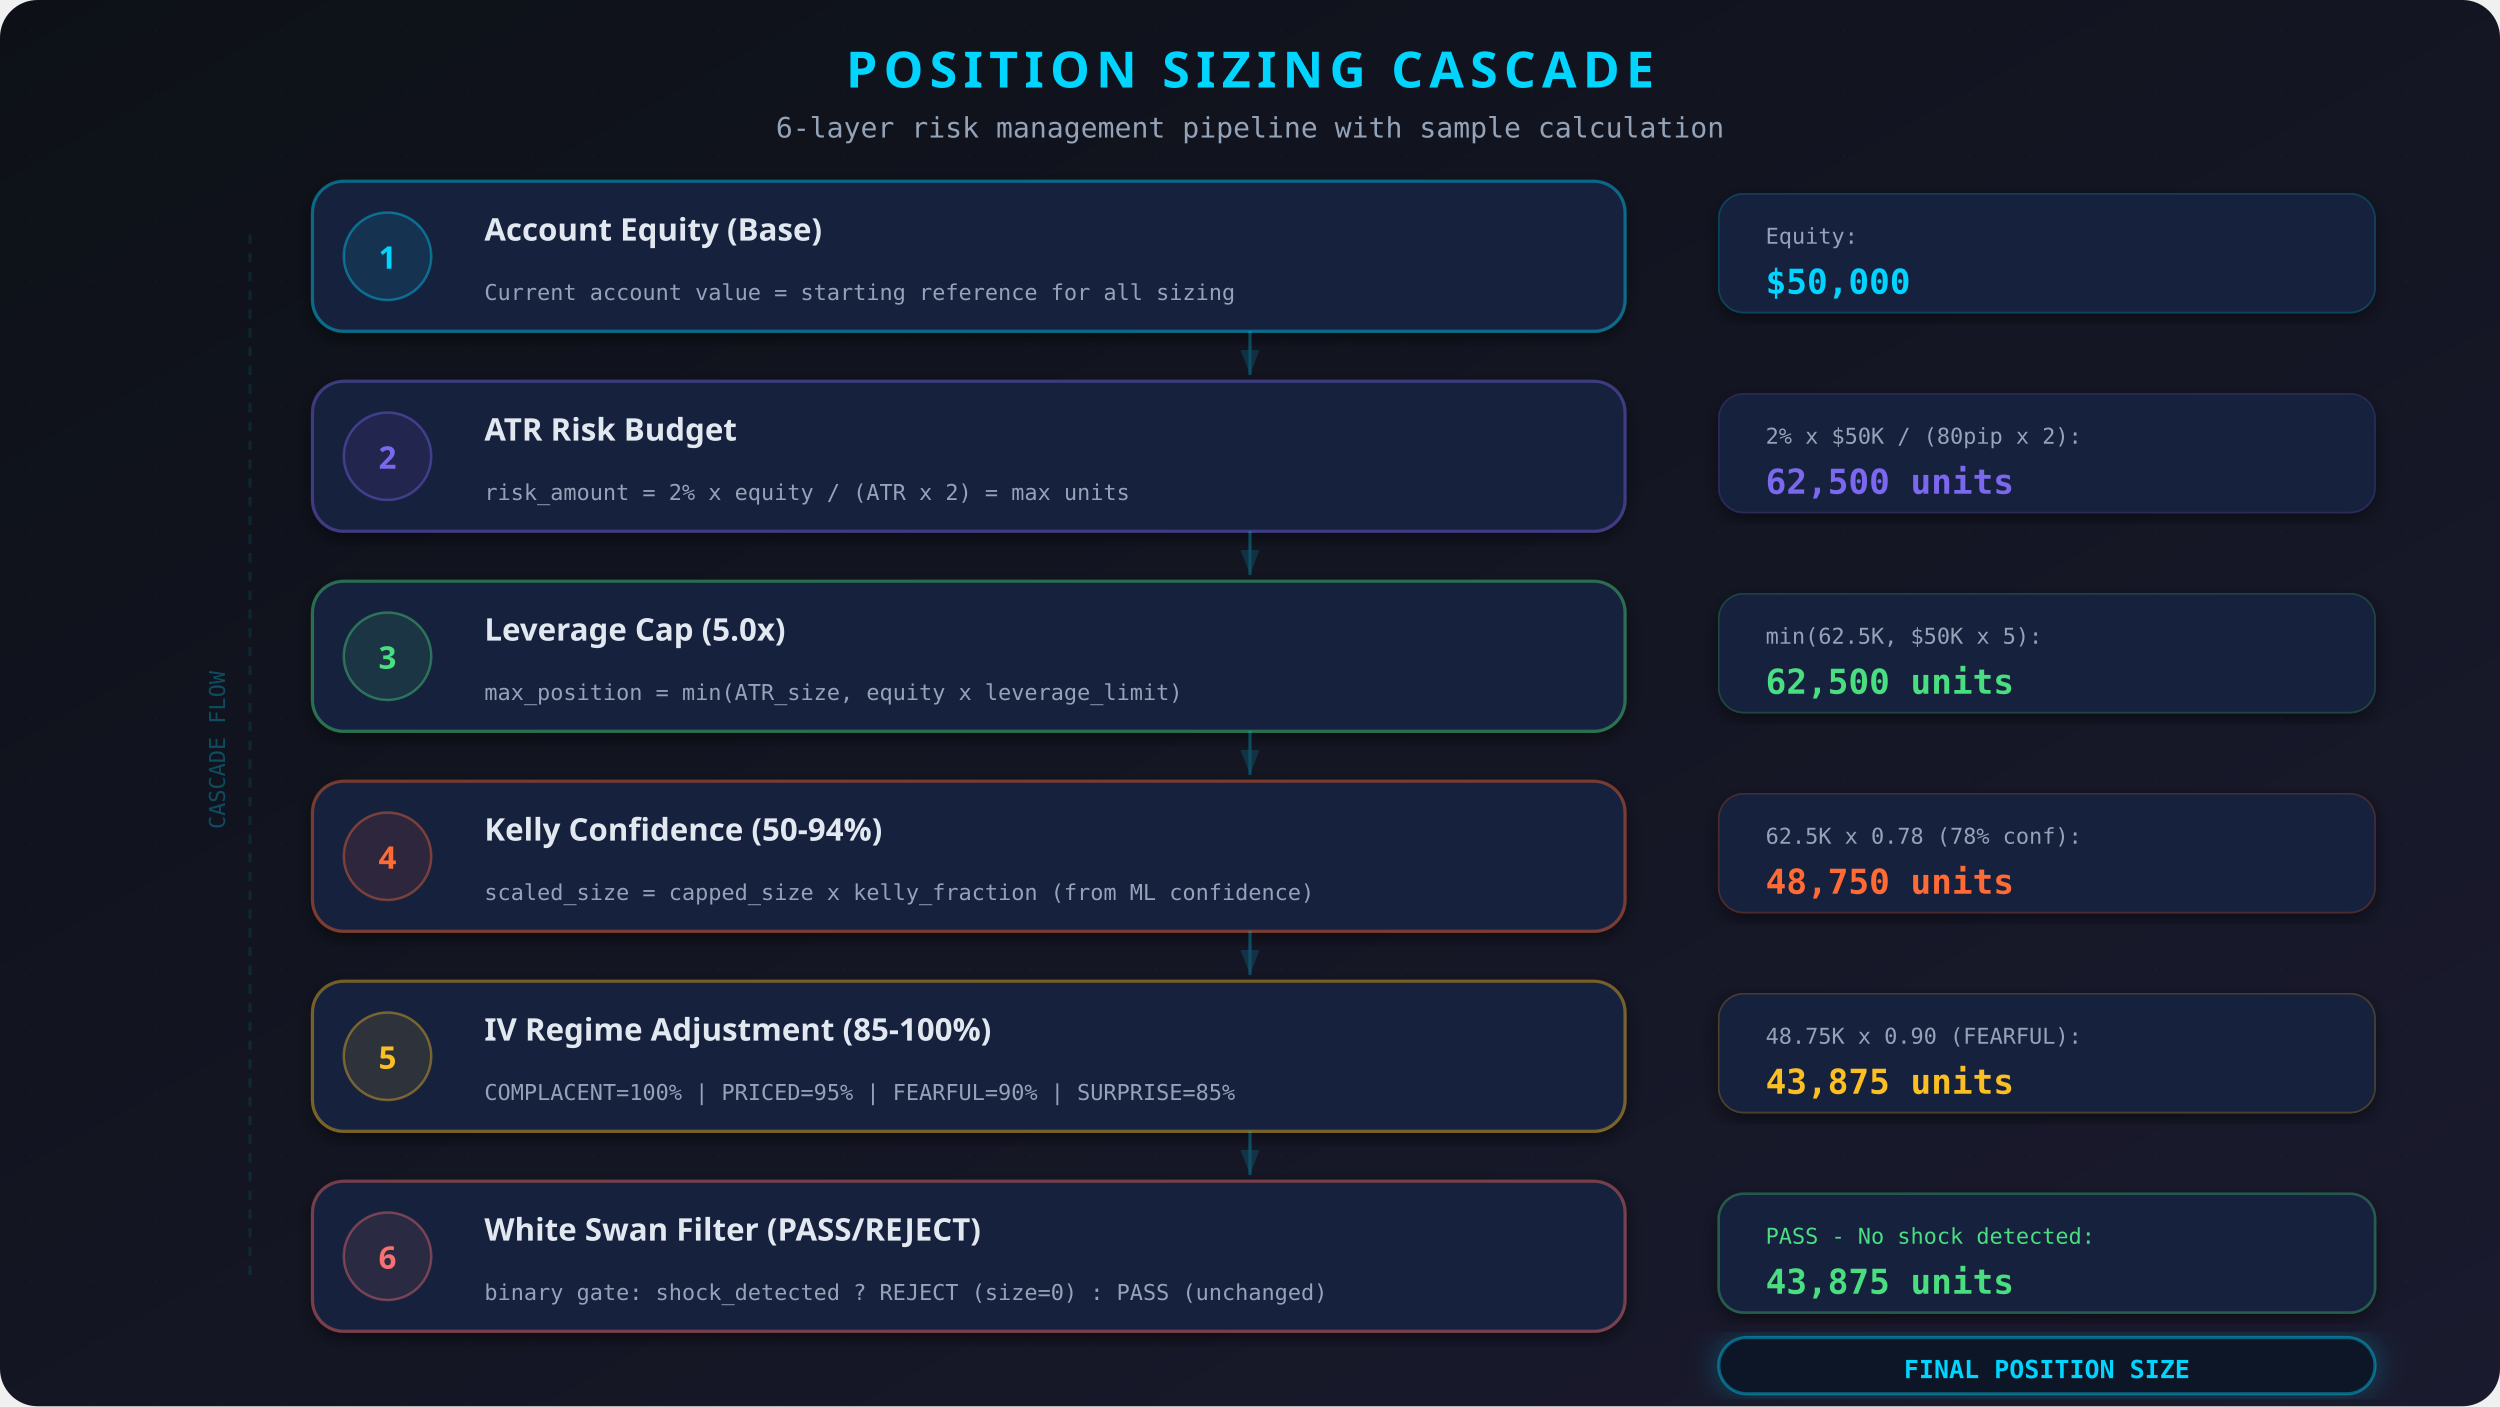
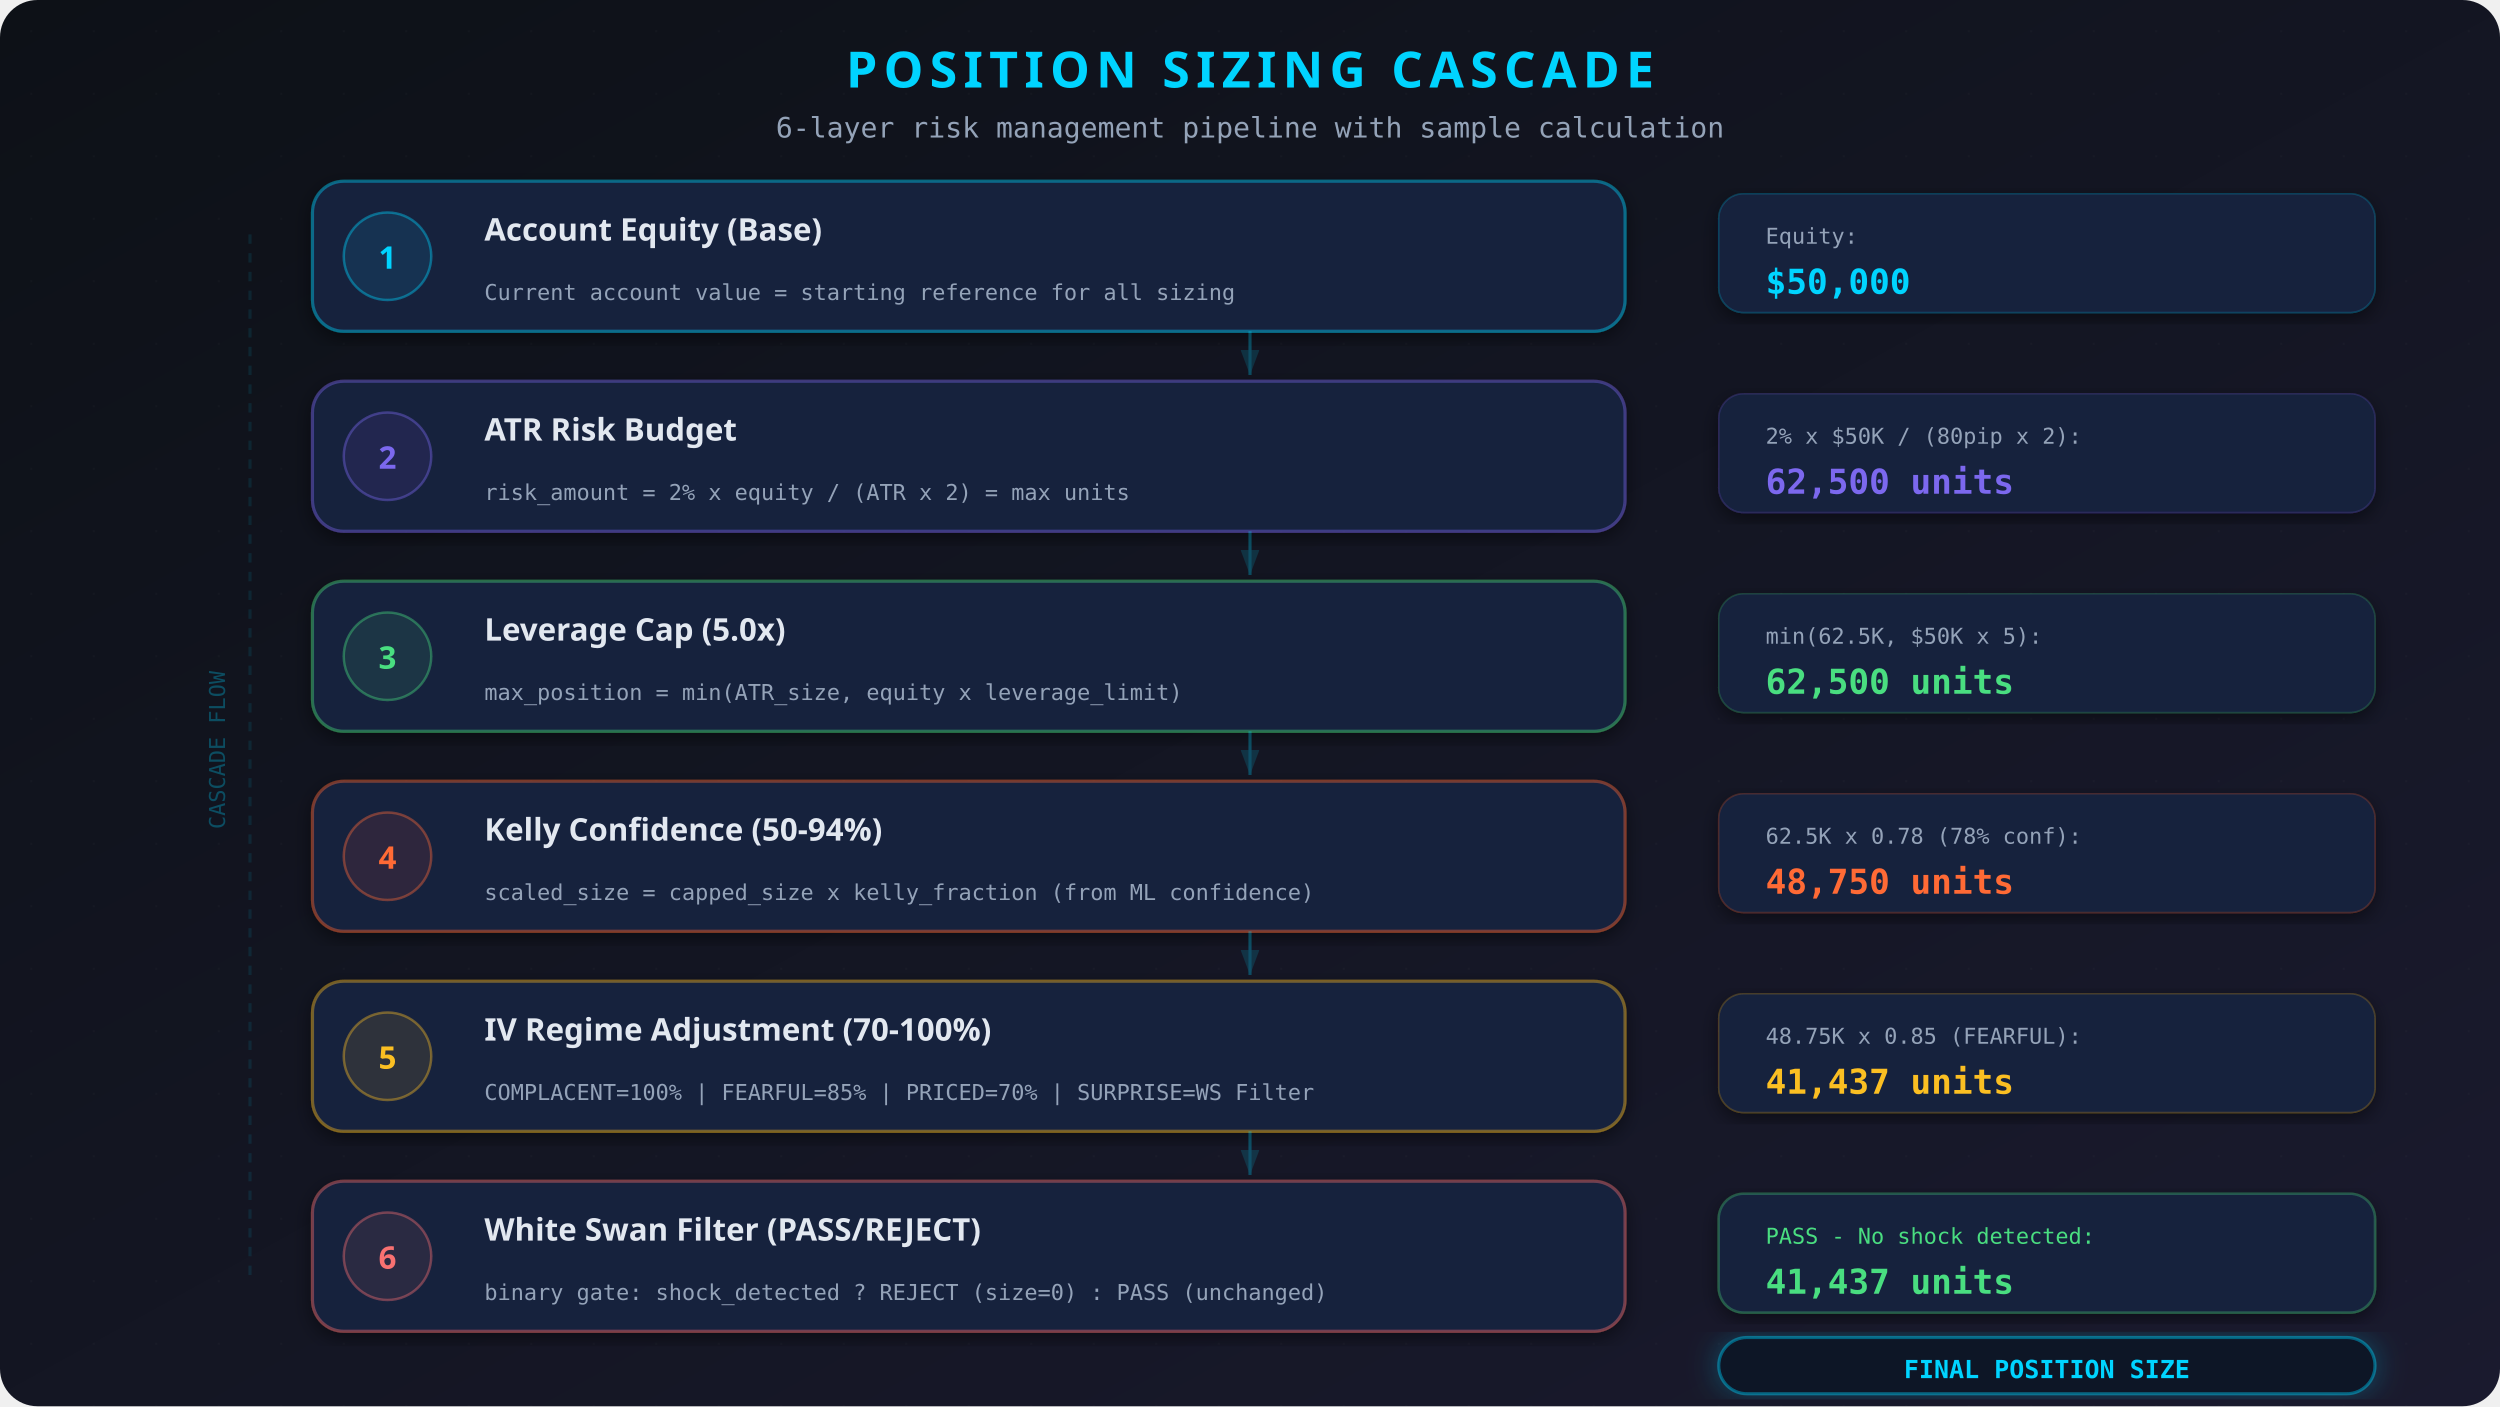
<svg xmlns="http://www.w3.org/2000/svg" viewBox="0 0 800 450" width="800" height="450">
  <defs>
    <linearGradient id="psBg" x1="0%" y1="0%" x2="100%" y2="100%">
      <stop offset="0%" style="stop-color:#0D1117" />
      <stop offset="100%" style="stop-color:#1A1A2E" />
    </linearGradient>
    <filter id="psShadow">
      <feDropShadow dx="0" dy="2" stdDeviation="3" flood-color="#000" flood-opacity="0.5" />
    </filter>
    <filter id="psGlow">
      <feDropShadow dx="0" dy="0" stdDeviation="5" flood-color="#00D4FF" flood-opacity="0.3" />
    </filter>
    <marker id="psArrow" markerWidth="8" markerHeight="6" refX="8" refY="3" orient="auto">
      <path d="M 0 0 L 8 3 L 0 6 Z" fill="#00D4FF" opacity="0.5" />
    </marker>
    <pattern id="psGrid" width="20" height="20" patternUnits="userSpaceOnUse">
      <circle cx="10" cy="10" r="0.3" fill="#fff" opacity="0.03" />
    </pattern>
  </defs>
  <rect width="800" height="450" fill="url(#psBg)" rx="12" />
  <rect width="800" height="450" fill="url(#psGrid)" rx="12" />
  <text x="400" y="28" text-anchor="middle" font-family="'Segoe UI', system-ui, sans-serif" font-size="16" font-weight="700" fill="#00D4FF" letter-spacing="2">POSITION SIZING CASCADE</text>
  <text x="400" y="44" text-anchor="middle" font-family="monospace" font-size="9" fill="#94A3B8">6-layer risk management pipeline with sample calculation</text>
  <g filter="url(#psShadow)">
    <rect x="100" y="58" width="420" height="48" rx="10" fill="#16213E" stroke="#00D4FF" stroke-opacity="0.4" stroke-width="1" />
    <circle cx="124" cy="82" r="14" fill="#00D4FF" fill-opacity="0.1" stroke="#00D4FF" stroke-opacity="0.4" stroke-width="0.8" />
    <text x="124" y="86" text-anchor="middle" font-family="'Segoe UI', sans-serif" font-size="10" fill="#00D4FF" font-weight="700">1</text>
    <text x="155" y="77" font-family="'Segoe UI', sans-serif" font-size="10" fill="#E2E8F0" font-weight="700">Account Equity (Base)</text>
    <text x="155" y="96" font-family="monospace" font-size="7" fill="#94A3B8">Current account value = starting reference for all sizing</text>
  </g>
  <g filter="url(#psShadow)">
    <rect x="550" y="62" width="210" height="38" rx="8" fill="#16213E" stroke="#00D4FF" stroke-opacity="0.2" stroke-width="0.5" />
    <text x="565" y="78" font-family="monospace" font-size="7" fill="#94A3B8">Equity:</text>
    <text x="565" y="94" font-family="monospace" font-size="11" fill="#00D4FF" font-weight="700">$50,000</text>
  </g>
  <line x1="400" y1="106" x2="400" y2="120" stroke="#00D4FF" stroke-width="1" marker-end="url(#psArrow)" opacity="0.3" />
  <g filter="url(#psShadow)">
    <rect x="100" y="122" width="420" height="48" rx="10" fill="#16213E" stroke="#7B68EE" stroke-opacity="0.4" stroke-width="1" />
    <circle cx="124" cy="146" r="14" fill="#7B68EE" fill-opacity="0.1" stroke="#7B68EE" stroke-opacity="0.4" stroke-width="0.8" />
    <text x="124" y="150" text-anchor="middle" font-family="'Segoe UI', sans-serif" font-size="10" fill="#7B68EE" font-weight="700">2</text>
    <text x="155" y="141" font-family="'Segoe UI', sans-serif" font-size="10" fill="#E2E8F0" font-weight="700">ATR Risk Budget</text>
    <text x="155" y="160" font-family="monospace" font-size="7" fill="#94A3B8">risk_amount = 2% x equity / (ATR x 2) = max units</text>
  </g>
  <g filter="url(#psShadow)">
    <rect x="550" y="126" width="210" height="38" rx="8" fill="#16213E" stroke="#7B68EE" stroke-opacity="0.2" stroke-width="0.5" />
    <text x="565" y="142" font-family="monospace" font-size="7" fill="#94A3B8">2% x $50K / (80pip x 2):</text>
    <text x="565" y="158" font-family="monospace" font-size="11" fill="#7B68EE" font-weight="700">62,500 units</text>
  </g>
  <line x1="400" y1="170" x2="400" y2="184" stroke="#00D4FF" stroke-width="1" marker-end="url(#psArrow)" opacity="0.3" />
  <g filter="url(#psShadow)">
    <rect x="100" y="186" width="420" height="48" rx="10" fill="#16213E" stroke="#4ADE80" stroke-opacity="0.4" stroke-width="1" />
    <circle cx="124" cy="210" r="14" fill="#4ADE80" fill-opacity="0.1" stroke="#4ADE80" stroke-opacity="0.4" stroke-width="0.8" />
    <text x="124" y="214" text-anchor="middle" font-family="'Segoe UI', sans-serif" font-size="10" fill="#4ADE80" font-weight="700">3</text>
    <text x="155" y="205" font-family="'Segoe UI', sans-serif" font-size="10" fill="#E2E8F0" font-weight="700">Leverage Cap (5.0x)</text>
    <text x="155" y="224" font-family="monospace" font-size="7" fill="#94A3B8">max_position = min(ATR_size, equity x leverage_limit)</text>
  </g>
  <g filter="url(#psShadow)">
    <rect x="550" y="190" width="210" height="38" rx="8" fill="#16213E" stroke="#4ADE80" stroke-opacity="0.2" stroke-width="0.5" />
    <text x="565" y="206" font-family="monospace" font-size="7" fill="#94A3B8">min(62.5K, $50K x 5):</text>
    <text x="565" y="222" font-family="monospace" font-size="11" fill="#4ADE80" font-weight="700">62,500 units</text>
  </g>
  <line x1="400" y1="234" x2="400" y2="248" stroke="#00D4FF" stroke-width="1" marker-end="url(#psArrow)" opacity="0.3" />
  <g filter="url(#psShadow)">
    <rect x="100" y="250" width="420" height="48" rx="10" fill="#16213E" stroke="#FF6B35" stroke-opacity="0.4" stroke-width="1" />
    <circle cx="124" cy="274" r="14" fill="#FF6B35" fill-opacity="0.1" stroke="#FF6B35" stroke-opacity="0.4" stroke-width="0.8" />
    <text x="124" y="278" text-anchor="middle" font-family="'Segoe UI', sans-serif" font-size="10" fill="#FF6B35" font-weight="700">4</text>
    <text x="155" y="269" font-family="'Segoe UI', sans-serif" font-size="10" fill="#E2E8F0" font-weight="700">Kelly Confidence (50-94%)</text>
    <text x="155" y="288" font-family="monospace" font-size="7" fill="#94A3B8">scaled_size = capped_size x kelly_fraction (from ML confidence)</text>
  </g>
  <g filter="url(#psShadow)">
    <rect x="550" y="254" width="210" height="38" rx="8" fill="#16213E" stroke="#FF6B35" stroke-opacity="0.2" stroke-width="0.5" />
    <text x="565" y="270" font-family="monospace" font-size="7" fill="#94A3B8">62.5K x 0.78 (78% conf):</text>
    <text x="565" y="286" font-family="monospace" font-size="11" fill="#FF6B35" font-weight="700">48,750 units</text>
  </g>
  <line x1="400" y1="298" x2="400" y2="312" stroke="#00D4FF" stroke-width="1" marker-end="url(#psArrow)" opacity="0.3" />
  <g filter="url(#psShadow)">
    <rect x="100" y="314" width="420" height="48" rx="10" fill="#16213E" stroke="#FBBF24" stroke-opacity="0.4" stroke-width="1" />
    <circle cx="124" cy="338" r="14" fill="#FBBF24" fill-opacity="0.1" stroke="#FBBF24" stroke-opacity="0.4" stroke-width="0.8" />
    <text x="124" y="342" text-anchor="middle" font-family="'Segoe UI', sans-serif" font-size="10" fill="#FBBF24" font-weight="700">5</text>
-     <text x="155" y="333" font-family="'Segoe UI', sans-serif" font-size="10" fill="#E2E8F0" font-weight="700">IV Regime Adjustment (85-100%)</text>
-     <text x="155" y="352" font-family="monospace" font-size="7" fill="#94A3B8">COMPLACENT=100% | PRICED=95% | FEARFUL=90% | SURPRISE=85%</text>
+     <text x="155" y="333" font-family="'Segoe UI', sans-serif" font-size="10" fill="#E2E8F0" font-weight="700">IV Regime Adjustment (70-100%)</text>
+     <text x="155" y="352" font-family="monospace" font-size="7" fill="#94A3B8">COMPLACENT=100% | FEARFUL=85% | PRICED=70% | SURPRISE=WS Filter</text>
  </g>
  <g filter="url(#psShadow)">
    <rect x="550" y="318" width="210" height="38" rx="8" fill="#16213E" stroke="#FBBF24" stroke-opacity="0.2" stroke-width="0.5" />
-     <text x="565" y="334" font-family="monospace" font-size="7" fill="#94A3B8">48.75K x 0.90 (FEARFUL):</text>
-     <text x="565" y="350" font-family="monospace" font-size="11" fill="#FBBF24" font-weight="700">43,875 units</text>
+     <text x="565" y="334" font-family="monospace" font-size="7" fill="#94A3B8">48.75K x 0.85 (FEARFUL):</text>
+     <text x="565" y="350" font-family="monospace" font-size="11" fill="#FBBF24" font-weight="700">41,437 units</text>
  </g>
  <line x1="400" y1="362" x2="400" y2="376" stroke="#00D4FF" stroke-width="1" marker-end="url(#psArrow)" opacity="0.3" />
  <g filter="url(#psShadow)">
    <rect x="100" y="378" width="420" height="48" rx="10" fill="#16213E" stroke="#F87171" stroke-opacity="0.4" stroke-width="1" />
    <circle cx="124" cy="402" r="14" fill="#F87171" fill-opacity="0.1" stroke="#F87171" stroke-opacity="0.4" stroke-width="0.8" />
    <text x="124" y="406" text-anchor="middle" font-family="'Segoe UI', sans-serif" font-size="10" fill="#F87171" font-weight="700">6</text>
    <text x="155" y="397" font-family="'Segoe UI', sans-serif" font-size="10" fill="#E2E8F0" font-weight="700">White Swan Filter (PASS/REJECT)</text>
    <text x="155" y="416" font-family="monospace" font-size="7" fill="#94A3B8">binary gate: shock_detected ? REJECT (size=0) : PASS (unchanged)</text>
  </g>
  <g filter="url(#psShadow)">
    <rect x="550" y="382" width="210" height="38" rx="8" fill="#16213E" stroke="#4ADE80" stroke-opacity="0.3" stroke-width="0.8" />
    <text x="565" y="398" font-family="monospace" font-size="7" fill="#4ADE80">PASS - No shock detected:</text>
-     <text x="565" y="414" font-family="monospace" font-size="11" fill="#4ADE80" font-weight="700">43,875 units</text>
+     <text x="565" y="414" font-family="monospace" font-size="11" fill="#4ADE80" font-weight="700">41,437 units</text>
  </g>
  <g filter="url(#psGlow)">
    <rect x="550" y="428" width="210" height="18" rx="9" fill="#0A1628" stroke="#00D4FF" stroke-opacity="0.4" stroke-width="1" />
    <text x="655" y="441" text-anchor="middle" font-family="monospace" font-size="8" fill="#00D4FF" font-weight="700">FINAL POSITION SIZE</text>
  </g>
  <g>
    <line x1="80" y1="75" x2="80" y2="410" stroke="#00D4FF" stroke-opacity="0.1" stroke-width="1" stroke-dasharray="3,3" />
    <text x="72" y="240" text-anchor="middle" font-family="monospace" font-size="7" fill="#00D4FF" opacity="0.3" transform="rotate(-90 72 240)">CASCADE FLOW</text>
  </g>
</svg>
